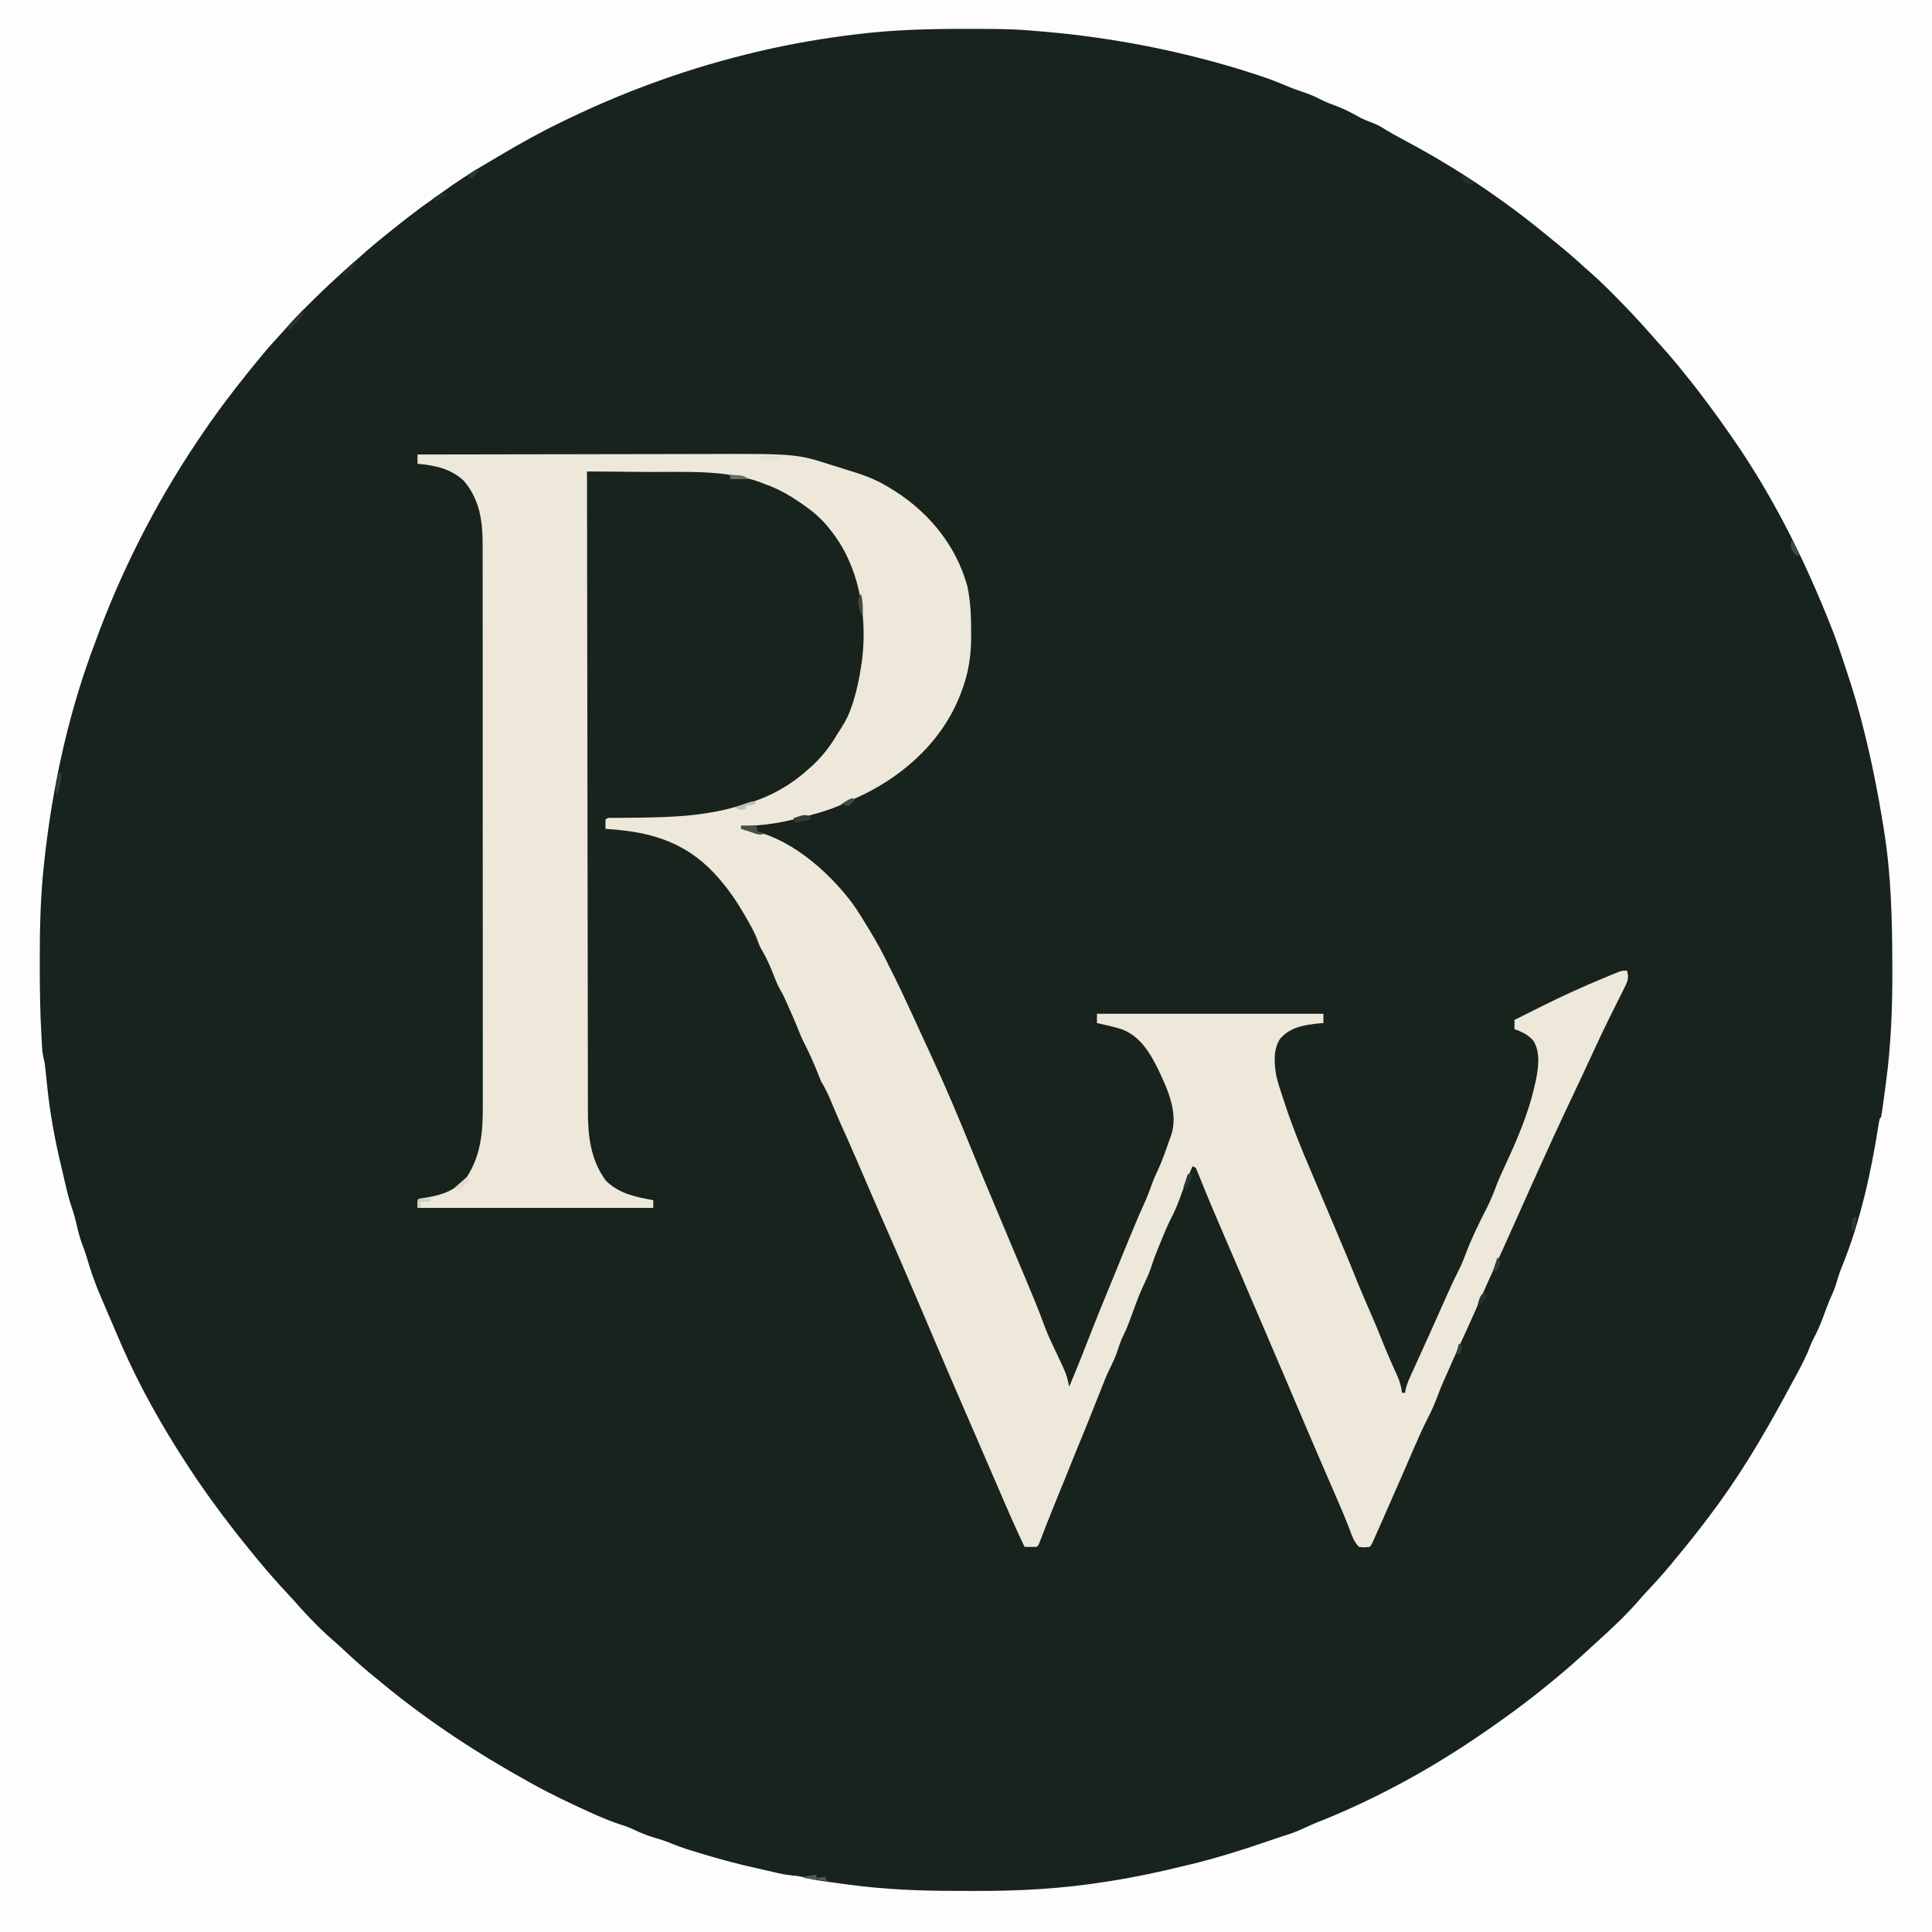
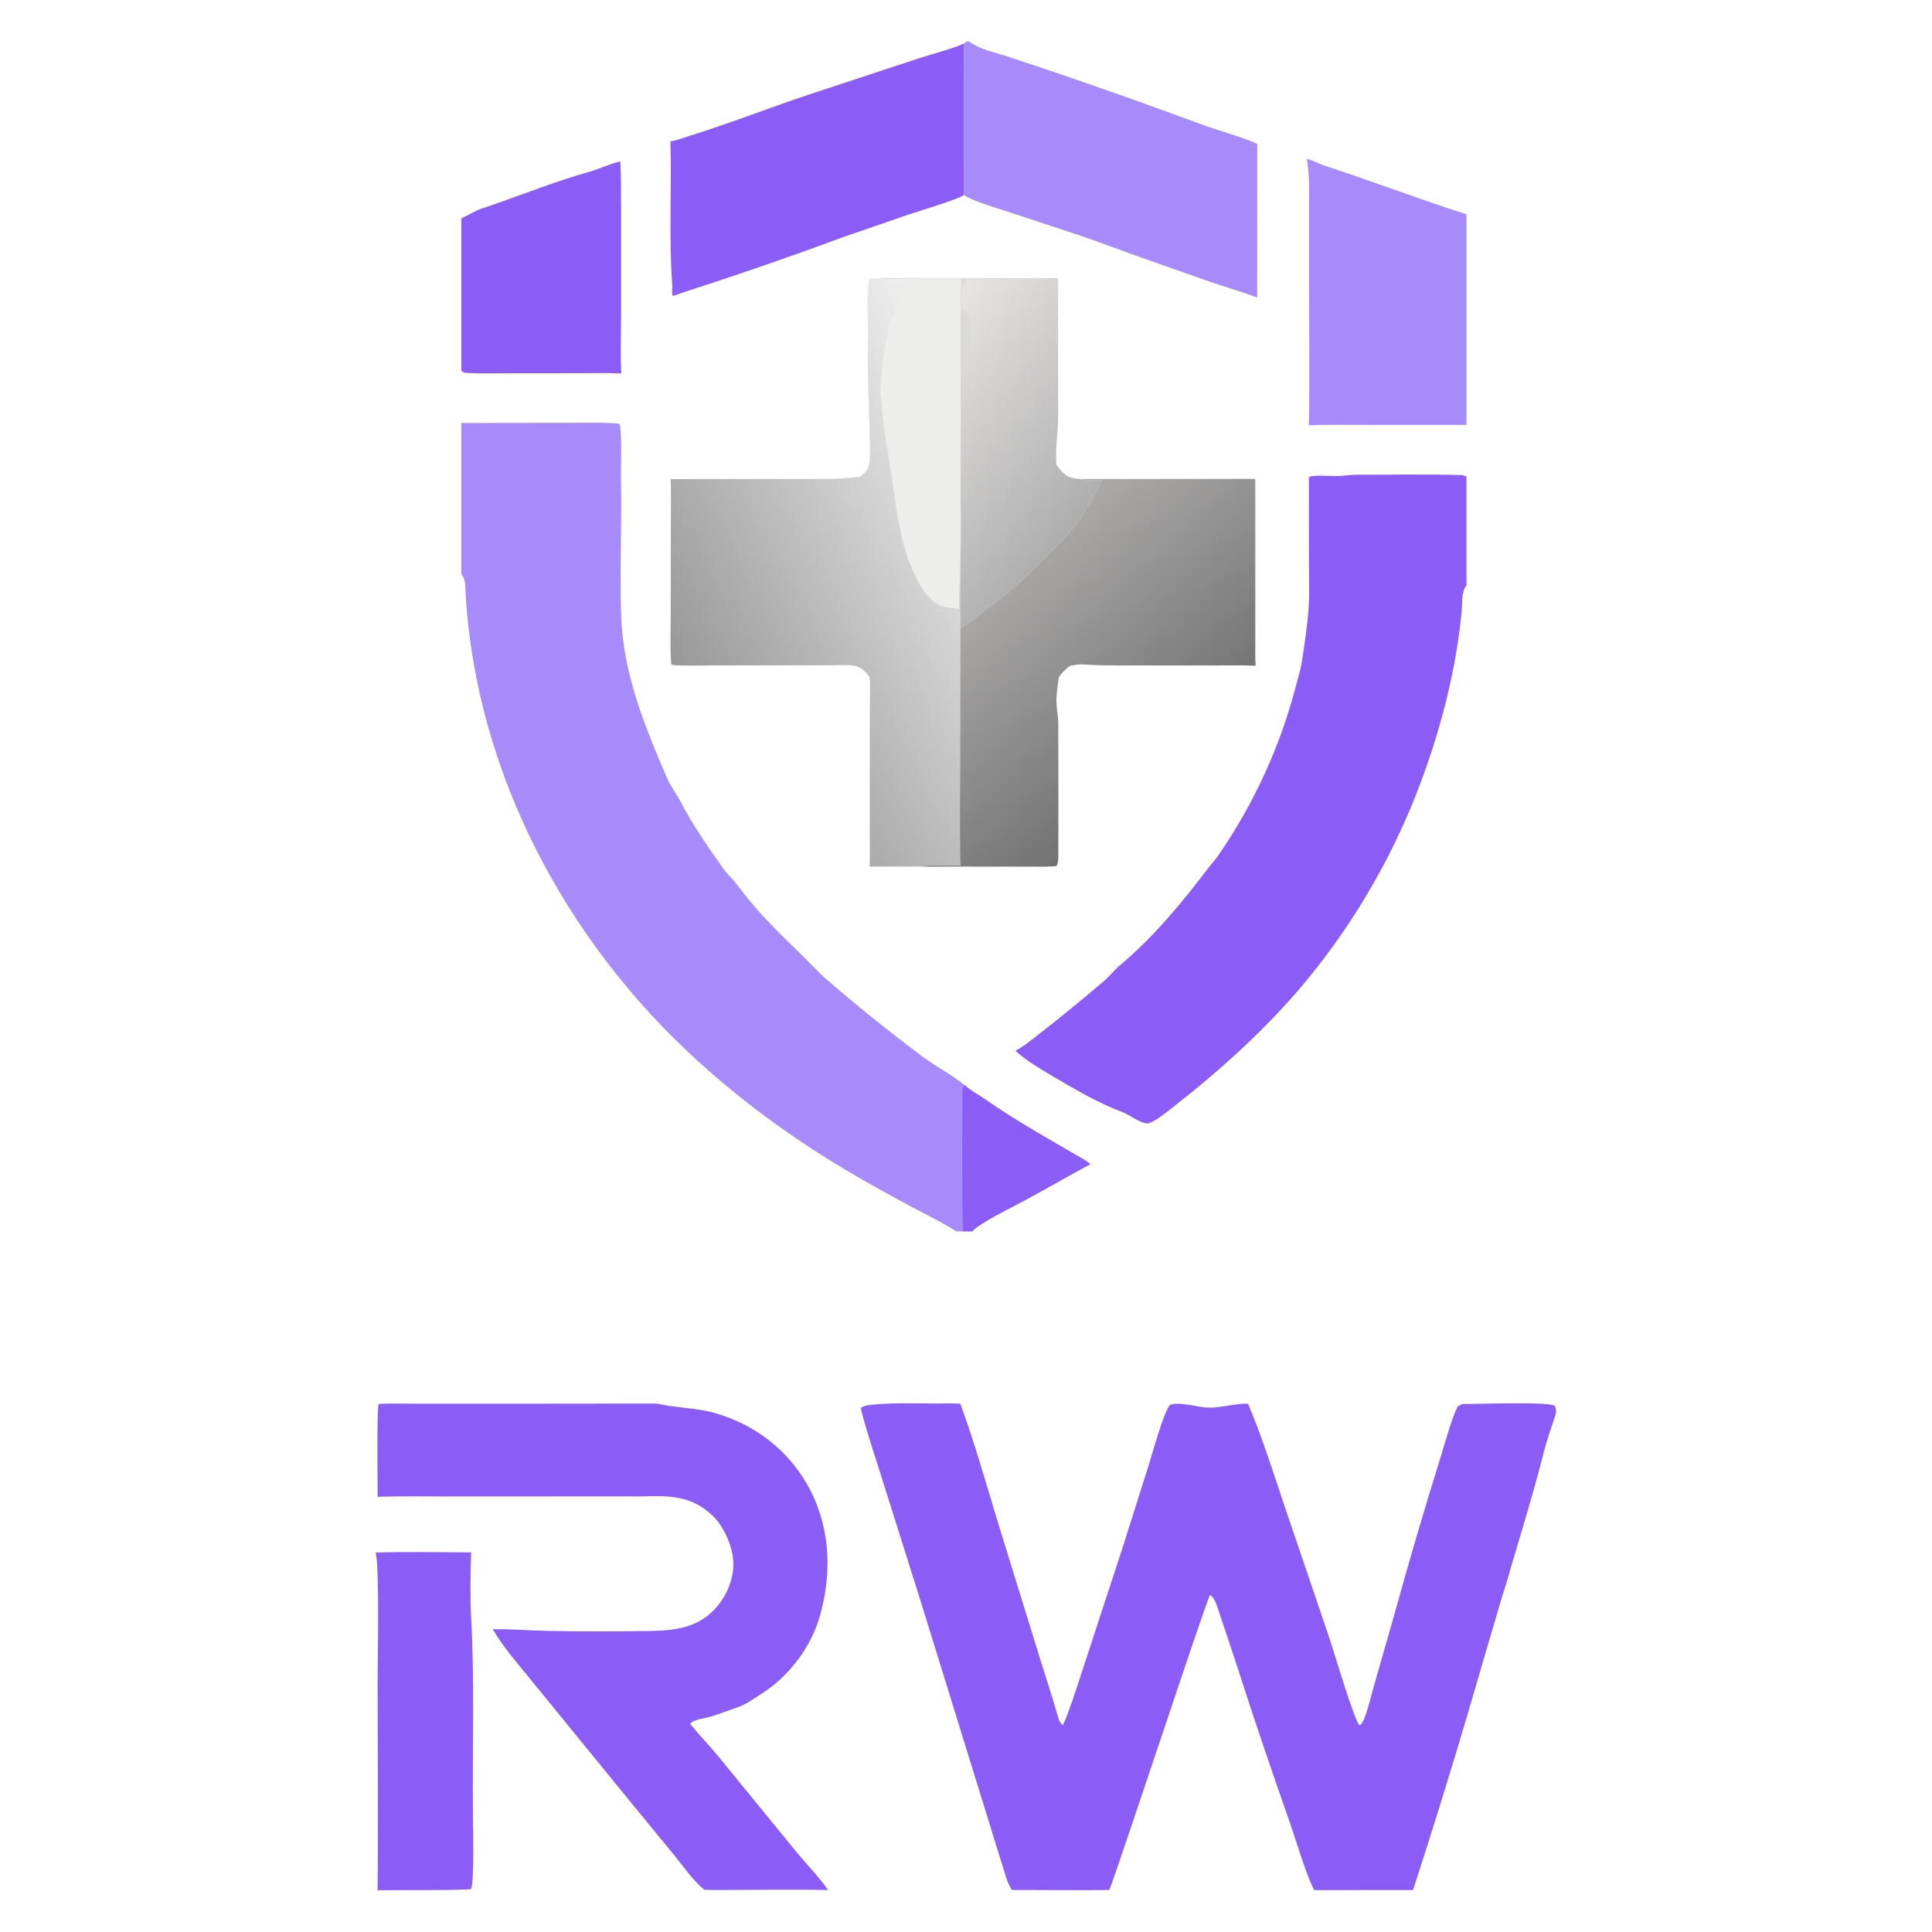
- <svg xmlns="http://www.w3.org/2000/svg" version="1.1" width="1254" height="1254">
-   <path d="M0 0 C413.82 0 827.64 0 1254 0 C1254 413.82 1254 827.64 1254 1254 C840.18 1254 426.36 1254 0 1254 C0 840.18 0 426.36 0 0 Z " fill="#17231C" transform="translate(0,0)" />
-   <path d="M0 0 C413.82 0 827.64 0 1254 0 C1254 413.82 1254 827.64 1254 1254 C840.18 1254 426.36 1254 0 1254 C0 840.18 0 426.36 0 0 Z M558 22 C557.262 22.087 556.525 22.174 555.765 22.264 C534.969 24.756 514.405 28.242 494 33 C493.337 33.154 492.674 33.309 491.991 33.468 C449.405 43.444 408.421 58.027 369 77 C367.985 77.486 366.969 77.972 365.923 78.472 C351.484 85.413 337.583 93.074 323.841 101.304 C321.118 102.929 318.384 104.534 315.645 106.133 C305.383 112.153 295.568 118.593 285.948 125.59 C284.084 126.939 282.208 128.268 280.324 129.59 C271.988 135.448 263.946 141.623 256 148 C255.336 148.531 254.673 149.061 253.989 149.608 C246.633 155.498 239.339 161.415 232.406 167.805 C230.356 169.675 228.281 171.504 226.188 173.324 C216.263 181.988 206.769 191.142 197.438 200.438 C196.796 201.075 196.154 201.712 195.492 202.369 C191.703 206.17 188.109 210.092 184.601 214.154 C182.492 216.586 180.309 218.948 178.125 221.312 C173.204 226.715 168.57 232.3 164 238 C163.064 239.155 162.128 240.31 161.191 241.465 C149.819 255.529 139.054 269.964 129 285 C128.499 285.747 127.998 286.494 127.481 287.264 C99.946 328.472 77.823 372.437 61 419 C60.39 420.662 59.779 422.323 59.168 423.984 C43.343 467.423 33.615 513.719 28.688 559.625 C28.606 560.377 28.525 561.13 28.441 561.905 C26.312 581.915 25.799 601.759 25.812 621.875 C25.812 623.15 25.812 624.426 25.811 625.74 C25.817 641.493 25.983 657.21 26.938 672.938 C26.981 673.661 27.024 674.384 27.069 675.129 C27.388 682.68 27.388 682.68 29 690 C29.249 691.84 29.46 693.684 29.648 695.531 C29.767 696.654 29.886 697.777 30.008 698.934 C30.246 701.249 30.483 703.564 30.719 705.879 C32.493 722.622 35.454 738.933 39.334 755.311 C40.007 758.156 40.668 761.003 41.328 763.852 C41.76 765.695 42.192 767.539 42.625 769.383 C42.916 770.635 42.916 770.635 43.212 771.912 C44.351 776.692 45.704 781.329 47.323 785.969 C48.641 789.923 49.52 793.993 50.461 798.049 C51.443 802.143 52.7 805.998 54.224 809.922 C55.613 813.642 56.716 817.453 57.875 821.25 C60.197 828.704 62.845 835.854 66 843 C67.141 845.655 68.276 848.313 69.411 850.971 C70.937 854.544 72.471 858.113 74.005 861.682 C74.848 863.645 75.686 865.609 76.523 867.574 C77.254 869.27 77.254 869.27 78 871 C78.279 871.649 78.559 872.299 78.846 872.968 C90.567 899.808 105.034 925.482 121 950 C121.695 951.071 122.39 952.142 123.105 953.246 C136.572 973.709 151.392 993.134 167 1012 C167.477 1012.577 167.954 1013.155 168.445 1013.75 C174.47 1021.024 180.723 1028.045 187.168 1034.949 C189.635 1037.595 192.042 1040.289 194.438 1043 C201.736 1051.134 209.45 1058.998 217.789 1066.07 C220.241 1068.211 222.61 1070.428 224.982 1072.656 C231.447 1078.727 238.072 1084.459 245 1090 C246.192 1090.981 247.382 1091.964 248.57 1092.949 C278.186 1117.414 310.413 1138.421 344 1157 C344.813 1157.451 345.626 1157.901 346.464 1158.365 C357.759 1164.573 369.334 1170.107 381.062 1175.438 C381.717 1175.737 382.372 1176.036 383.047 1176.345 C390.367 1179.681 397.669 1182.732 405.369 1185.112 C408.168 1186.057 410.774 1187.225 413.438 1188.5 C418.362 1190.82 423.332 1192.433 428.566 1193.91 C431.304 1194.779 433.861 1195.746 436.508 1196.844 C442.978 1199.471 449.623 1201.449 456.312 1203.438 C457.299 1203.732 457.299 1203.732 458.305 1204.033 C468.99 1207.217 479.72 1210.065 490.609 1212.469 C493.066 1213.015 495.518 1213.581 497.969 1214.152 C499.562 1214.519 501.156 1214.885 502.75 1215.25 C503.453 1215.413 504.156 1215.577 504.88 1215.745 C509.095 1216.69 513.233 1217.301 517.54 1217.647 C520.381 1218.055 523.105 1218.782 525.882 1219.497 C529.22 1220.29 532.599 1220.762 535.996 1221.219 C536.747 1221.322 537.497 1221.426 538.271 1221.532 C539.86 1221.749 541.449 1221.964 543.038 1222.177 C545.374 1222.491 547.707 1222.817 550.041 1223.145 C574.044 1226.444 597.869 1227.353 622.062 1227.316 C625.296 1227.311 628.53 1227.318 631.765 1227.336 C660.973 1227.499 689.814 1225.921 718.688 1221.25 C719.485 1221.124 720.282 1220.999 721.104 1220.869 C737.257 1218.316 753.121 1214.915 769 1211 C770.143 1210.726 771.286 1210.452 772.463 1210.169 C789.447 1206.086 805.908 1200.919 822.407 1195.227 C824.941 1194.362 827.477 1193.509 830.02 1192.673 C830.69 1192.453 831.359 1192.232 832.049 1192.005 C833.916 1191.392 835.784 1190.782 837.652 1190.173 C841.712 1188.751 845.566 1187.029 849.449 1185.188 C852.688 1183.68 855.989 1182.376 859.32 1181.09 C892.642 1167.538 925.128 1149.981 955 1130 C955.701 1129.532 956.403 1129.063 957.125 1128.581 C975.068 1116.548 992.403 1103.833 1009 1090 C1009.58 1089.519 1010.16 1089.039 1010.757 1088.543 C1018.21 1082.356 1025.428 1075.954 1032.525 1069.362 C1033.983 1068.016 1035.454 1066.686 1036.926 1065.355 C1046.763 1056.457 1056.53 1047.315 1065.105 1037.176 C1067.232 1034.734 1069.437 1032.379 1071.654 1030.02 C1077.725 1023.555 1083.461 1016.93 1089 1010 C1090.005 1008.773 1091.012 1007.548 1092.02 1006.324 C1099.62 997.079 1106.944 987.667 1114 978 C1114.483 977.34 1114.966 976.679 1115.463 975.999 C1133.283 951.504 1148.25 925.377 1162.54 898.716 C1163.837 896.303 1165.146 893.896 1166.461 891.492 C1169.702 885.544 1172.702 879.65 1175.082 873.301 C1176.041 870.898 1177.172 868.664 1178.375 866.375 C1180.961 861.338 1182.895 856.136 1184.833 850.827 C1186.163 847.192 1187.553 843.638 1189.188 840.125 C1190.91 836.389 1192.062 832.609 1193.181 828.656 C1193.942 826.187 1194.834 823.862 1195.832 821.48 C1207.54 792.52 1214.552 760.582 1219.344 729.793 C1220 726 1220 726 1221 725 C1221.424 722.524 1221.791 720.063 1222.121 717.574 C1222.278 716.411 1222.278 716.411 1222.439 715.224 C1222.662 713.559 1222.883 711.893 1223.102 710.227 C1223.424 707.79 1223.759 705.355 1224.096 702.92 C1227.363 678.675 1228.355 654.445 1228.25 630 C1228.247 628.723 1228.244 627.446 1228.242 626.13 C1228.169 597.304 1227.52 568.524 1223 540 C1222.89 539.305 1222.781 538.611 1222.668 537.895 C1218.877 513.973 1214.176 490.421 1208 467 C1207.624 465.556 1207.624 465.556 1207.24 464.083 C1204.105 452.174 1200.253 440.496 1196.375 428.812 C1196.021 427.744 1196.021 427.744 1195.66 426.654 C1193.005 418.669 1190.233 410.772 1187 403 C1186.304 401.276 1185.609 399.552 1184.914 397.828 C1168.748 358.238 1149.381 320.214 1125 285 C1124.539 284.333 1124.078 283.667 1123.604 282.98 C1113.88 268.963 1103.786 255.22 1093 242 C1092.283 241.109 1091.567 240.219 1090.828 239.301 C1086.403 233.831 1081.846 228.526 1077.109 223.324 C1075.254 221.28 1073.432 219.212 1071.625 217.125 C1063.643 208.007 1055.368 199.269 1046.812 190.688 C1045.969 189.84 1045.126 188.992 1044.257 188.118 C1039.331 183.205 1034.277 178.532 1029 174 C1027.392 172.546 1025.788 171.088 1024.188 169.625 C1019.923 165.781 1015.551 162.105 1011.086 158.496 C1008.851 156.688 1006.628 154.869 1004.414 153.035 C975.947 129.534 944.953 108.787 912.344 91.488 C906.874 88.586 901.529 85.57 896.272 82.295 C893.156 80.519 889.905 79.316 886.555 78.059 C883.795 76.915 881.283 75.541 878.688 74.062 C873.618 71.212 868.435 69.157 862.984 67.148 C860.563 66.217 858.345 65.219 856.062 64 C851.43 61.572 846.505 59.999 841.574 58.285 C838.347 57.125 835.212 55.856 832.062 54.5 C825.175 51.578 818.12 49.275 811 47 C810.033 46.684 809.066 46.368 808.07 46.043 C804.727 44.979 801.37 43.975 798 43 C796.76 42.641 796.76 42.641 795.495 42.274 C754.73 30.607 713.264 23.206 671 20 C669.912 19.904 668.824 19.809 667.703 19.71 C654.309 18.632 640.866 18.756 627.438 18.75 C626.441 18.749 626.441 18.749 625.424 18.749 C602.836 18.741 580.447 19.336 558 22 Z " fill="#FDFDFD" transform="translate(0,0)" />
-   <path d="M0 0 C28.314 -0.069 56.629 -0.122 84.943 -0.153 C88.302 -0.157 91.661 -0.161 95.02 -0.165 C95.688 -0.166 96.357 -0.166 97.045 -0.167 C107.14 -0.179 117.235 -0.2 127.33 -0.226 C139.075 -0.256 150.819 -0.276 162.564 -0.282 C168.771 -0.286 174.978 -0.295 181.185 -0.317 C245.876 -0.538 245.876 -0.538 269 6.938 C270.109 7.272 271.217 7.607 272.359 7.951 C275.585 8.934 278.793 9.961 282 11 C283.566 11.487 283.566 11.487 285.165 11.985 C291.432 13.979 297.162 16.305 302.875 19.562 C303.638 19.994 304.401 20.425 305.188 20.869 C330.119 35.332 349.452 57.845 357 86 C358.938 95.451 359.336 104.751 359.312 114.375 C359.329 115.669 359.345 116.963 359.361 118.297 C359.367 130.585 357.524 142.519 353 154 C352.59 155.067 352.18 156.135 351.758 157.234 C339.253 188.193 312.609 211.003 282.361 223.972 C280.701 224.695 279.054 225.451 277.42 226.231 C270.681 229.436 263.949 231.689 256.75 233.625 C255.658 233.924 254.565 234.223 253.439 234.532 C239.017 238.423 224.978 241.281 210 241 C210 241.66 210 242.32 210 243 C210.999 243.112 211.998 243.224 213.027 243.34 C240.352 247.285 266.195 270.005 282.206 291.236 C284.244 294.093 286.145 297.021 288 300 C288.492 300.787 288.985 301.575 289.492 302.386 C294.511 310.473 299.397 318.574 303.589 327.126 C304.959 329.917 306.361 332.692 307.765 335.467 C312.587 345.023 317.101 354.709 321.562 364.438 C322.353 366.158 323.143 367.878 323.933 369.598 C325.531 373.077 327.127 376.558 328.722 380.039 C330.471 383.853 332.231 387.662 333.997 391.468 C342.899 410.664 351.085 430.099 359.034 449.708 C362.472 458.181 365.978 466.624 369.5 475.062 C369.804 475.792 370.109 476.522 370.422 477.274 C375.36 489.11 380.333 500.931 385.312 512.75 C385.991 514.362 386.67 515.973 387.349 517.585 C387.678 518.365 388.007 519.145 388.345 519.949 C389.608 522.946 390.87 525.943 392.132 528.94 C392.947 530.873 393.762 532.806 394.577 534.739 C398.867 544.924 403.105 555.094 406.885 565.48 C408.778 570.6 411.027 575.487 413.382 580.404 C421.297 597.019 421.297 597.019 423 605 C423.751 603.209 424.501 601.417 425.25 599.625 C425.668 598.627 426.085 597.63 426.516 596.602 C429.208 590.069 431.809 583.502 434.375 576.918 C440.197 561.98 446.202 547.134 452.371 532.336 C454.338 527.613 456.263 522.876 458.153 518.123 C459.221 515.445 460.324 512.784 461.438 510.125 C462.716 507.072 463.993 504.018 465.254 500.957 C467.27 496.072 469.336 491.231 471.562 486.438 C473.631 481.947 475.331 477.399 476.973 472.738 C478.006 469.983 479.186 467.351 480.438 464.688 C483.413 458.279 485.725 451.684 488 445 C488.503 443.65 488.503 443.65 489.016 442.273 C494.088 427.749 487.058 412.452 480.816 399.246 C475.318 388.169 469.082 377.609 457 373 C451.728 371.415 446.375 370.18 441 369 C441 367.02 441 365.04 441 363 C489.51 363 538.02 363 588 363 C588 364.98 588 366.96 588 369 C587.033 369.086 586.066 369.173 585.07 369.262 C575.582 370.286 566.535 371.544 559.938 379.188 C555.318 385.894 556.004 395.291 557.377 403.161 C558.534 408.166 560.159 413.015 561.812 417.875 C562.315 419.407 562.816 420.938 563.316 422.47 C567.876 436.259 573.27 449.658 579 463 C579.86 465.036 580.718 467.072 581.574 469.109 C583.338 473.302 585.111 477.49 586.891 481.676 C590.397 489.927 593.882 498.187 597.362 506.449 C598.414 508.943 599.466 511.437 600.518 513.931 C603.749 521.594 606.943 529.266 610 537 C612.752 543.754 615.625 550.45 618.562 557.125 C620.818 562.25 622.999 567.39 625.051 572.602 C627.514 578.826 630.094 585.004 632.84 591.109 C633.156 591.816 633.472 592.523 633.798 593.251 C634.418 594.635 635.044 596.015 635.677 597.393 C637.407 601.258 638.505 604.793 639 609 C639.66 609 640.32 609 641 609 C641.088 608.352 641.175 607.705 641.265 607.038 C642.264 602.909 643.987 599.247 645.754 595.395 C646.323 594.137 646.323 594.137 646.903 592.855 C648.118 590.172 649.34 587.492 650.562 584.812 C651.754 582.189 652.943 579.565 654.133 576.941 C654.922 575.202 655.711 573.464 656.501 571.726 C660.108 563.783 663.653 555.813 667.185 547.837 C669.835 541.865 672.504 535.932 675.5 530.125 C677.356 526.465 678.884 522.784 680.312 518.938 C684.207 508.553 689.133 498.612 694.188 488.75 C696.709 483.767 698.712 478.686 700.653 473.453 C701.913 470.223 703.298 467.111 704.777 463.977 C712.884 446.553 720.778 428.808 725 410 C725.241 408.974 725.482 407.948 725.73 406.891 C727.533 398.326 728.993 388.573 724.41 380.688 C721.142 376.776 716.763 374.588 712 373 C712 371.02 712 369.04 712 367 C717.319 364.305 722.656 361.646 728 359 C728.906 358.55 729.811 358.1 730.744 357.637 C743.288 351.429 755.951 345.616 768.875 340.25 C769.513 339.984 770.151 339.717 770.808 339.443 C772.617 338.689 774.429 337.946 776.242 337.203 C777.282 336.777 778.322 336.35 779.394 335.911 C782 335 782 335 785 335 C786.578 339.798 785.272 342.316 783.055 346.723 C782.734 347.371 782.413 348.02 782.082 348.688 C781.388 350.087 780.688 351.483 779.982 352.876 C778.476 355.849 777.001 358.838 775.524 361.826 C774.768 363.353 774.012 364.88 773.253 366.406 C769.903 373.155 766.708 379.966 763.562 386.812 C759.006 396.7 754.381 406.551 749.716 416.387 C741.283 434.172 733.074 452.05 725 470 C724.696 470.676 724.392 471.351 724.079 472.047 C717.061 487.646 717.061 487.646 710.109 503.273 C706.606 511.165 702.997 519.011 699.415 526.867 C698.421 529.049 697.427 531.232 696.434 533.414 C696.134 534.072 695.833 534.729 695.524 535.406 C693.625 539.581 691.796 543.78 690 548 C689.358 549.46 688.713 550.919 688.062 552.375 C687.765 553.043 687.467 553.71 687.16 554.398 C686.777 555.257 686.394 556.115 686 557 C685.728 557.616 685.456 558.233 685.176 558.868 C681.854 566.378 678.414 573.834 674.979 581.293 C672.584 586.503 670.236 591.721 668 597 C667.378 598.376 666.753 599.752 666.125 601.125 C664.493 604.764 663.073 608.448 661.688 612.188 C659.97 616.711 658.051 620.997 655.828 625.293 C651.934 632.948 648.513 640.786 645.118 648.673 C643.287 652.926 641.442 657.174 639.598 661.422 C639.221 662.291 638.844 663.159 638.456 664.054 C634.699 672.712 630.893 681.349 627.064 689.976 C626.356 691.572 625.649 693.169 624.943 694.766 C623.964 696.978 622.983 699.188 622 701.398 C621.709 702.057 621.418 702.715 621.119 703.394 C619.115 707.885 619.115 707.885 618 709 C614.688 709.438 614.688 709.438 611 709 C607.735 705.639 606.524 701.829 604.906 697.477 C601.789 689.311 598.307 681.315 594.818 673.303 C592.713 668.468 590.618 663.629 588.523 658.789 C588.079 657.763 587.635 656.738 587.178 655.681 C581.818 643.288 576.534 630.863 571.25 618.438 C569.293 613.837 567.336 609.237 565.379 604.637 C564.911 603.537 564.443 602.436 563.961 601.303 C560.05 592.113 556.125 582.929 552.188 573.75 C551.898 573.075 551.608 572.399 551.31 571.703 C550.14 568.977 548.97 566.25 547.8 563.524 C545.367 557.857 542.937 552.188 540.508 546.52 C540.122 545.62 539.737 544.72 539.339 543.793 C537.392 539.248 535.444 534.703 533.497 530.158 C530.183 522.423 526.867 514.688 523.543 506.957 C522.529 504.596 521.514 502.236 520.5 499.875 C520.03 498.783 519.56 497.691 519.076 496.565 C516.713 491.059 514.39 485.54 512.117 479.996 C511.655 478.872 511.193 477.747 510.717 476.588 C509.845 474.459 508.978 472.327 508.119 470.193 C507.737 469.259 507.355 468.325 506.961 467.363 C506.629 466.541 506.297 465.719 505.955 464.872 C505.144 462.825 505.144 462.825 503 462 C499.888 469.272 496.968 476.587 494.32 484.039 C492.964 487.759 491.401 491.272 489.602 494.801 C486.896 500.109 484.607 505.541 482.375 511.062 C481.993 511.991 481.612 512.92 481.219 513.877 C479.484 518.14 477.833 522.394 476.414 526.773 C475.201 530.513 473.705 534.015 472 537.562 C469.728 542.303 467.793 547.066 466 552 C465.003 554.709 464.002 557.417 463 560.125 C462.629 561.14 462.629 561.14 462.25 562.176 C461.114 565.236 459.93 568.139 458.465 571.062 C456.328 575.348 454.914 579.838 453.379 584.367 C452.397 586.955 451.412 589.237 450.152 591.672 C447.378 597.077 445.224 602.726 443 608.375 C442.575 609.447 442.149 610.52 441.711 611.625 C440.869 613.747 440.029 615.87 439.189 617.993 C436.071 625.877 432.888 633.733 429.645 641.566 C428.134 645.224 426.641 648.887 425.176 652.562 C423.473 656.831 421.747 661.089 420.012 665.344 C419.468 666.678 418.924 668.013 418.38 669.347 C417.964 670.367 417.964 670.367 417.541 671.406 C413.244 681.949 408.951 692.49 404.917 703.137 C403.1 707.9 403.1 707.9 402 709 C399.329 709.141 396.676 709.042 394 709 C387.537 695.603 381.722 681.919 375.837 668.262 C373.985 663.964 372.128 659.669 370.27 655.375 C367.252 648.403 364.238 641.43 361.224 634.457 C359.049 629.424 356.871 624.392 354.692 619.36 C352.772 614.928 350.855 610.496 348.938 606.062 C348.548 605.161 348.158 604.259 347.756 603.331 C340.426 586.371 333.197 569.37 325.973 552.365 C317.708 532.917 309.275 513.548 300.735 494.219 C298.274 488.64 295.861 483.043 293.468 477.435 C291.085 471.859 288.677 466.295 286.268 460.731 C285.712 459.447 285.157 458.163 284.602 456.878 C281.526 449.758 278.405 442.664 275.177 435.611 C272.756 430.241 270.496 424.8 268.219 419.367 C266.384 415.039 264.492 410.998 262 407 C261.338 405.474 260.713 403.931 260.125 402.375 C257.407 395.404 254.353 388.595 250.938 381.938 C249.047 378.217 247.52 374.392 246 370.508 C244.751 367.376 243.391 364.303 242.004 361.23 C241.313 359.696 240.634 358.157 239.965 356.613 C238.604 353.483 237.291 350.473 235.5 347.562 C233.633 344.373 232.379 341.059 231.035 337.621 C228.972 332.398 226.813 327.27 223.938 322.438 C222 319 222 319 220.73 315.426 C218.82 310.23 216.137 305.535 213.375 300.75 C212.575 299.36 212.575 299.36 211.759 297.942 C207.629 290.873 203.251 284.299 198 278 C197.296 277.145 196.592 276.291 195.867 275.41 C176.803 253.237 154.7 245.454 126.25 243.297 C124.833 243.196 123.417 243.096 122 243 C121.957 241 121.959 239 122 237 C123.554 235.446 125.037 235.868 127.199 235.858 C128.546 235.847 128.546 235.847 129.92 235.836 C130.904 235.832 131.888 235.828 132.902 235.824 C135 235.804 137.097 235.783 139.194 235.76 C140.297 235.749 141.399 235.738 142.535 235.727 C166.298 235.453 189.26 234.571 212 227 C213.767 226.499 213.767 226.499 215.57 225.988 C229.877 221.732 242.937 214.022 254 204 C254.901 203.192 255.802 202.384 256.73 201.551 C263.42 195.23 268.258 188.659 272.933 180.762 C273.683 179.524 274.461 178.302 275.258 177.093 C278.337 172.402 280.423 167.84 282.125 162.5 C282.377 161.726 282.63 160.952 282.889 160.155 C285.287 152.545 286.826 144.888 288 137 C288.186 135.768 288.371 134.535 288.562 133.266 C290.221 119.503 289.878 104.562 287 91 C286.633 89.229 286.633 89.229 286.258 87.422 C282.975 73.535 276.998 60.141 268 49 C267.037 47.776 267.037 47.776 266.055 46.527 C260.012 39.315 252.86 34.055 245 29 C243.863 28.266 243.863 28.266 242.703 27.516 C236.828 23.847 230.962 21.115 224.438 18.812 C223.174 18.318 223.174 18.318 221.885 17.814 C199.274 9.777 173.24 11.474 149.589 11.33 C145.109 11.3 140.63 11.254 136.15 11.209 C127.434 11.124 118.717 11.056 110 11 C110.059 65.524 110.133 120.048 110.229 174.572 C110.24 181.012 110.251 187.452 110.262 193.892 C110.265 195.174 110.267 196.456 110.269 197.777 C110.304 218.524 110.329 239.272 110.35 260.019 C110.372 281.314 110.405 302.609 110.449 323.905 C110.475 337.04 110.493 350.176 110.499 363.312 C110.505 372.325 110.521 381.338 110.546 390.35 C110.56 395.547 110.569 400.744 110.565 405.94 C110.562 410.706 110.572 415.472 110.593 420.237 C110.598 421.954 110.599 423.67 110.593 425.386 C110.547 441.953 112.145 457.507 122.25 471.375 C131.168 479.888 141.254 481.825 153 484 C153 485.65 153 487.3 153 489 C102.51 489 52.02 489 0 489 C0 484 0 484 1 483 C2.808 482.699 4.622 482.435 6.438 482.188 C16.82 480.478 25.095 477.237 32 469 C41.146 454.881 42.458 439.661 42.374 423.268 C42.377 421.633 42.381 419.998 42.386 418.362 C42.397 413.912 42.389 409.462 42.378 405.011 C42.369 400.195 42.377 395.379 42.383 390.563 C42.393 381.147 42.386 371.731 42.374 362.315 C42.36 351.342 42.362 340.368 42.364 329.395 C42.367 309.815 42.356 290.235 42.336 270.656 C42.317 251.668 42.31 232.68 42.316 213.693 C42.322 192.995 42.322 172.297 42.31 151.599 C42.309 149.391 42.308 147.184 42.307 144.977 C42.306 143.891 42.305 142.805 42.305 141.686 C42.301 134.041 42.301 126.396 42.303 118.751 C42.305 109.436 42.3 100.121 42.286 90.805 C42.278 86.055 42.274 81.304 42.279 76.553 C42.283 72.202 42.278 67.85 42.265 63.499 C42.262 61.928 42.263 60.357 42.267 58.786 C42.304 43.22 40.399 29.281 30 17 C21.406 9.081 11.313 7.088 0 6 C0 4.02 0 2.04 0 0 Z " fill="#EEE8DA" transform="translate(271,295)" />
-   <path d="M0 0 C3.3 0 6.6 0 10 0 C10.33 1.32 10.66 2.64 11 4 C12.32 4.33 13.64 4.66 15 5 C11.857 6.572 9.635 5.117 6.375 4.062 C4.592 3.492 4.592 3.492 2.773 2.91 C1.858 2.61 0.943 2.309 0 2 C0 1.34 0 0.68 0 0 Z " fill="#474E46" transform="translate(481,536)" />
-   <path d="M0 0 C4.95 0 9.9 0 15 0 C15 0.33 15 0.66 15 1 C13.35 1.33 11.7 1.66 10 2 C10 2.33 10 2.66 10 3 C8.52 2.886 7.041 2.759 5.562 2.625 C4.739 2.555 3.915 2.486 3.066 2.414 C2.384 2.277 1.703 2.141 1 2 C0.67 1.34 0.34 0.68 0 0 Z " fill="#E5E0D1" transform="translate(493,296)" />
-   <path d="M0 0 C0 0.66 0 1.32 0 2 C-3.3 2.66 -6.6 3.32 -10 4 C-10.33 3.01 -10.66 2.02 -11 1 C-3.571 -1.429 -3.571 -1.429 0 0 Z " fill="#303C33" transform="translate(526,530)" />
-   <path d="M0 0 C0 4.138 -1.715 5.209 -4.5 8.188 C-5.335 9.089 -6.171 9.99 -7.031 10.918 C-7.681 11.605 -8.331 12.292 -9 13 C-9.66 12.67 -10.32 12.34 -11 12 C-7.37 8.04 -3.74 4.08 0 0 Z " fill="#2A3430" transform="translate(197,201)" />
-   <path d="M0 0 C0.66 0.66 1.32 1.32 2 2 C-0.31 4.31 -2.62 6.62 -5 9 C-5.99 8.34 -6.98 7.68 -8 7 C-5.36 4.69 -2.72 2.38 0 0 Z " fill="#E1DCCC" transform="translate(303,764)" />
-   <path d="M0 0 C0.66 0 1.32 0 2 0 C1.588 4.971 1.204 9.445 -1 14 C-2.137 10.596 -1.84 8.225 -1.062 4.75 C-0.868 3.858 -0.673 2.966 -0.473 2.047 C-0.317 1.371 -0.161 0.696 0 0 Z " fill="#323C37" transform="translate(38,502)" />
-   <path d="M0 0 C0 3 0 3 -1.531 4.824 C-2.181 5.439 -2.831 6.054 -3.5 6.688 C-4.15 7.31 -4.799 7.933 -5.469 8.574 C-5.974 9.045 -6.479 9.515 -7 10 C-7.66 9.34 -8.32 8.68 -9 8 C-6.03 5.36 -3.06 2.72 0 0 Z " fill="#232E29" transform="translate(231,169)" />
-   <path d="M0 0 C0 0.66 0 1.32 0 2 C1.98 1.67 3.96 1.34 6 1 C6 1.66 6 2.32 6 3 C6.66 3.33 7.32 3.66 8 4 C2.72 3.34 -2.56 2.68 -8 2 C-8 1.67 -8 1.34 -8 1 C-2.25 0 -2.25 0 0 0 Z " fill="#505855" transform="translate(530,1217)" />
-   <path d="M0 0 C2.051 0.033 4.102 0.065 6.152 0.098 C5.822 0.758 5.492 1.418 5.152 2.098 C3.172 2.098 1.192 2.098 -0.848 2.098 C-0.848 3.418 -0.848 4.738 -0.848 6.098 C-1.508 6.098 -2.168 6.098 -2.848 6.098 C-2.89 4.432 -2.888 2.764 -2.848 1.098 C-1.848 0.098 -1.848 0.098 0 0 Z " fill="#D2D1C4" transform="translate(273.8477,777.9023)" />
-   <path d="M0 0 C0.99 0 1.98 0 3 0 C2.01 2.97 1.02 5.94 0 9 C-0.99 9 -1.98 9 -3 9 C-2.01 6.03 -1.02 3.06 0 0 Z " fill="#27332E" transform="translate(771,762)" />
-   <path d="M0 0 C-2.647 1.461 -3.894 2 -7 2 C-7 2.66 -7 3.32 -7 4 C-10 5 -10 5 -12.188 4.062 C-12.786 3.712 -13.384 3.361 -14 3 C-12.045 2.303 -10.086 1.618 -8.125 0.938 C-7.034 0.555 -5.944 0.172 -4.82 -0.223 C-2 -1 -2 -1 0 0 Z " fill="#C1C0B3" transform="translate(491,521)" />
-   <path d="M0 0 C2.645 3.125 3.844 6.088 5 10 C2 9 2 9 0.25 6.125 C-1 3 -1 3 0 0 Z " fill="#414B47" transform="translate(1163,351)" />
-   <path d="M0 0 C0.66 0.66 1.32 1.32 2 2 C0.726 4.038 -0.611 6.039 -2 8 C-2.66 8 -3.32 8 -4 8 C-2.25 2.25 -2.25 2.25 0 0 Z " fill="#27312C" transform="translate(963,839)" />
-   <path d="M0 0 C3.375 1.186 5.647 2.276 8 5 C5 6 5 6 2.312 4.75 C1.549 4.173 0.786 3.595 0 3 C0 2.01 0 1.02 0 0 Z " fill="#242F29" transform="translate(949,114)" />
-   <path d="M0 0 C1.772 0.114 3.542 0.242 5.312 0.375 C6.792 0.479 6.792 0.479 8.301 0.586 C11 1 11 1 14 3 C10.04 3 6.08 3 2 3 C2 2.34 2 1.68 2 1 C1.34 0.67 0.68 0.34 0 0 Z " fill="#686D64" transform="translate(472,308)" />
-   <path d="M0 0 C0.66 0.66 1.32 1.32 2 2 C0.02 3.32 -1.96 4.64 -4 6 C-4.66 5.34 -5.32 4.68 -6 4 C-4.02 2.68 -2.04 1.36 0 0 Z " fill="#222F29" transform="translate(287,125)" />
-   <path d="M0 0 C0.66 0 1.32 0 2 0 C1.25 6.625 1.25 6.625 -1 10 C-1.125 3.375 -1.125 3.375 0 0 Z " fill="#303A34" transform="translate(1203,790)" />
-   <path d="M0 0 C0.66 0.33 1.32 0.66 2 1 C0.312 3.062 0.312 3.062 -2 5 C-4.75 4.75 -4.75 4.75 -7 4 C-4.666 2.444 -2.573 1.079 0 0 Z " fill="#3E4940" transform="translate(553,518)" />
-   <path d="M0 0 C0.33 0 0.66 0 1 0 C2.102 4.409 2.077 8.484 2 13 C1.67 13 1.34 13 1 13 C-1.429 4.571 -1.429 4.571 0 0 Z " fill="#464C43" transform="translate(558,386)" />
-   <path d="M0 0 C0.66 0.33 1.32 0.66 2 1 C0.35 2.65 -1.3 4.3 -3 6 C-3.99 5.34 -4.98 4.68 -6 4 C-4.02 2.68 -2.04 1.36 0 0 Z " fill="#2C3832" transform="translate(309,110)" />
-   <path d="M0 0 C0.66 0.66 1.32 1.32 2 2 C1.625 4.625 1.625 4.625 1 7 C0.01 7 -0.98 7 -2 7 C-1.34 4.69 -0.68 2.38 0 0 Z " fill="#313B36" transform="translate(947,872)" />
-   <path d="M0 0 C0.66 1.32 1.32 2.64 2 4 C0.75 6.75 0.75 6.75 -1 9 C-1.66 9 -2.32 9 -3 9 C-2.01 6.03 -1.02 3.06 0 0 Z " fill="#323C36" transform="translate(972,816)" />
+ <svg xmlns="http://www.w3.org/2000/svg" width="1024" height="1024" viewBox="360 279 306 466" preserveAspectRatio="xMidYMid meet">
+   <svg x="370" y="617" width="286" height="118" preserveAspectRatio="none">
+     <svg version="1.1" style="display: block;" width="286" height="118" viewBox="218.89 87.57 1610.06 664.29" preserveAspectRatio="none">
+       <g id="svg-group-05ffe5ba-db85-45ce-98d2-dbd38cc2c9aa">
+         <path transform="translate(0,0)" fill="rgba(139, 92, 246, 1)" d="M 982.581 90.507 C 993.747 90.34 1004.91 90.374 1016.08 90.608 C 1033.51 136.907 1051.36 199.338 1065.79 247.139 L 1115.84 409.053 C 1126.49 444.292 1138.23 479.142 1148.49 514.512 C 1150.32 520.809 1150.61 522.392 1155.19 527.48 C 1161.4 517.449 1177.82 465.365 1182.23 452.158 L 1238.25 281.076 L 1272.2 173.552 C 1277.06 158.264 1292.26 102.58 1300.75 92.59 C 1307.8 88.353 1333.03 93.379 1341.46 94.912 C 1365.58 99.299 1383.68 90.219 1406.96 90.825 C 1424.36 131.664 1441.86 185.947 1456.02 228.404 L 1517.9 410.598 C 1522.89 425.581 1551.94 523.578 1558.45 527.514 C 1565.86 524.308 1574 487.154 1576.49 478.735 L 1604.49 380.802 C 1624.81 307.075 1646.38 233.7 1669.2 160.708 C 1674.3 144.074 1683.17 111.614 1691.35 94.944 C 1692.1 93.406 1698.11 91.01 1700.03 91.07 C 1716.37 91.576 1815.93 87.57 1823.43 93.745 C 1825.28 97.187 1825.68 102.077 1824.47 105.703 C 1819.13 122.128 1813.06 138.541 1808.83 155.329 C 1795.28 209.136 1779.01 261.892 1763.24 315.062 C 1760.27 327.494 1754.52 343.851 1750.74 356.627 L 1724.51 445.765 C 1695.07 548.099 1663.87 649.919 1630.93 751.18 L 1496.81 751.282 C 1486.1 732.051 1472 683.201 1463.87 660.175 C 1439.17 590.134 1415.4 519.768 1392.57 449.093 C 1383.52 421.931 1374.64 394.66 1365.45 367.552 C 1363.7 362.413 1360.36 352.853 1355.35 350.474 C 1350.98 355.562 1233.5 712.55 1218.58 751.044 C 1175.46 751.861 1129.68 751.038 1086.27 751.102 C 1083.2 746.411 1080.3 740.166 1078.64 734.841 C 1067.32 698.678 1056.25 662.34 1045 626.16 L 963.443 362.434 L 907.413 184.674 C 898.406 156.227 888.59 127.251 881.353 98.315 C 880.478 94.819 888.738 93.157 891.271 92.834 C 921.009 89.044 952.469 90.501 982.581 90.507 z" />
+         <path transform="translate(0,0)" fill="rgba(139, 92, 246, 1)" d="M 226.489 91.229 C 241.818 90.141 266.175 90.849 282.078 90.847 L 384.808 90.84 L 512.34 90.738 C 541.91 90.691 571.937 90.492 601.533 90.612 C 606.547 90.632 618.386 93.547 624.387 94.316 C 643.954 96.821 665.25 98.197 684.264 103.817 C 736.991 119.4 780.846 152.578 808.136 200.24 C 839.302 254.672 842.288 316.35 826.542 375.589 C 814.498 420.898 783.465 461.7 744.045 486.129 C 731.652 493.809 726.258 498.823 711.585 503.849 C 700.291 507.718 689.225 512.012 677.69 515.588 C 669.278 518.196 660.138 518.572 652.7 522.6 C 650.185 523.961 650.26 523.922 649.731 525.984 C 662.465 541.798 673.99 553.213 686.105 567.786 L 792.593 698.117 C 807.873 716.918 822.646 731.079 836.706 751.229 C 789.857 750.009 738.45 751.088 691.25 751.122 C 683.827 751.234 676.192 751.017 668.753 750.895 C 652.093 737.079 641.915 721.126 628.353 704.651 C 561.053 622.89 494.248 540.608 427.236 458.589 C 411.482 439.306 393.616 418.553 381.439 397.028 C 406.373 396.663 431.148 398.83 456.016 399.315 C 501.752 400.207 547.87 400.053 593.613 399.428 C 626.603 398.977 657.645 395.798 681.706 370.922 C 697.543 354.548 708.613 330.279 708.072 307.227 C 707.559 285.368 695.435 257.484 679.476 242.444 C 664.535 228.363 649.407 221.322 629.214 218.024 C 613.037 215.382 595.227 216.655 578.82 216.655 L 493.625 216.693 L 324.234 216.752 C 291.769 216.769 257.303 216.244 224.975 217.185 C 225.141 202.94 223.622 95.247 226.489 91.229 z" />
+         <path transform="translate(0,0)" fill="rgba(139, 92, 246, 1)" d="M 222.168 292.92 C 263.771 291.621 310.036 292.546 351.942 292.66 C 351.037 319.841 350.474 353.353 351.951 380.417 C 356.852 470.218 353.525 560.485 354.418 650.465 C 354.588 667.547 356.331 737.692 351.979 749.756 C 349.043 751.751 237.006 751.131 224.93 751.467 C 225.955 656.063 224.991 560.537 225 465.123 C 225.002 440.643 227.742 308.393 222.168 292.92 z" />
+       </g>
+     </svg>
+   </svg>
+   <svg x="391" y="289" width="243" height="287" preserveAspectRatio="none">
+     <svg version="1.1" style="display: block;" width="243" height="287" viewBox="-2.01 0.00 1734.02 2048.00" preserveAspectRatio="none">
+       <g id="svg-group-d680eaf4-59af-4632-85da-d871f38041c3">
+         <defs>
+           <linearGradient id="Gradient1" gradientUnits="userSpaceOnUse" x1="1071.64" y1="811.31" x2="747.653" y2="555.627">
+             <stop class="stop0" offset="0" stop-opacity="1" stop-color="rgba(175, 174, 174, 1)" />
+             <stop class="stop1" offset="1" stop-opacity="1" stop-color="rgba(231, 230, 229, 1)" />
+           </linearGradient>
+           <linearGradient id="Gradient2" gradientUnits="userSpaceOnUse" x1="1235.93" y1="1222.52" x2="943.626" y2="899.33">
+             <stop class="stop0" offset="0" stop-opacity="1" stop-color="rgba(115, 114, 115, 1)" />
+             <stop class="stop1" offset="1" stop-opacity="1" stop-color="rgba(171, 170, 169, 1)" />
+           </linearGradient>
+           <linearGradient id="Gradient3" gradientUnits="userSpaceOnUse" x1="388.729" y1="1117.49" x2="974.556" y2="812.456">
+             <stop class="stop0" offset="0" stop-opacity="1" stop-color="rgba(153, 152, 152, 1)" />
+             <stop class="stop1" offset="1" stop-opacity="1" stop-color="rgba(240, 239, 239, 1)" />
+           </linearGradient>
+         </defs>
+         <path transform="translate(0,0)" fill="url(#Gradient3)" d="M 975.454 407.459 L 1027.08 407.217 L 1027.1 646.654 C 1027 675.223 1021.79 699.359 1024.23 729.144 C 1036.99 745.354 1043.19 751.987 1064.34 753.086 L 1366.42 752.981 L 1366.48 964.038 L 1366.49 1033.11 C 1366.49 1045.65 1366.04 1062.29 1367.04 1074.41 C 1341.43 1073.45 1313.74 1074 1287.92 1074 L 1150.89 1073.99 C 1122.91 1073.98 1095.37 1074.06 1067.44 1072.11 C 1062.55 1071.77 1052.29 1073.79 1047.09 1074.66 C 1039.59 1080.75 1034.44 1085.93 1028.5 1093.64 C 1026.67 1106.25 1024.62 1118.55 1024.21 1131.32 C 1023.75 1145.85 1027.31 1160.52 1027.34 1174.87 C 1027.49 1251.35 1027.62 1327.85 1027.41 1404.33 C 1027.4 1408.04 1026.54 1416.17 1024.35 1419.01 C 1014.84 1420.72 996.159 1420.19 985.798 1420.19 L 924.904 1420.16 L 837.021 1420.08 C 824.099 1420.06 803.634 1420.67 791.386 1419.86 C 762.608 1420.64 731.884 1419.86 702.804 1420.22 C 703.388 1398.33 702.892 1374.09 702.895 1352.05 L 702.928 1218.84 L 703.09 1140.5 C 703.152 1126.77 703.835 1107.85 702.686 1094.55 C 701.726 1093.09 700.707 1091.67 699.633 1090.29 C 684.354 1070.9 671.586 1073.44 649.193 1073.54 C 636.265 1073.6 623.078 1073.8 610.145 1073.81 L 447.289 1073.86 C 425.412 1073.89 380.851 1075.26 361.44 1072.99 C 358.907 1052.92 360.334 1002.05 360.388 979.307 L 360.494 833.709 C 360.497 808.064 361.175 778.621 360.208 753.262 L 534.558 752.981 C 569.182 752.967 603.95 753.175 638.563 752.78 C 653.431 752.61 669.957 750.62 684.963 749.551 C 706.602 736.812 703.303 719.257 703.112 697.563 C 702.551 636.642 697.866 574.557 699.965 513.576 C 700.828 488.509 696.476 430.4 702.373 408.159 C 707.654 407.743 710.577 407.694 715.846 407.872 C 721.838 407.005 737.205 407.278 743.805 407.292 L 793.817 407.373 L 975.454 407.459 z" />
+         <path transform="translate(0,0)" fill="url(#Gradient2)" d="M 1064.34 753.086 L 1366.42 752.981 L 1366.48 964.038 L 1366.49 1033.11 C 1366.49 1045.65 1366.04 1062.29 1367.04 1074.41 C 1341.43 1073.45 1313.74 1074 1287.92 1074 L 1150.89 1073.99 C 1122.91 1073.98 1095.37 1074.06 1067.44 1072.11 C 1062.55 1071.77 1052.29 1073.79 1047.09 1074.66 C 1039.59 1080.75 1034.44 1085.93 1028.5 1093.64 C 1026.67 1106.25 1024.62 1118.55 1024.21 1131.32 C 1023.75 1145.85 1027.31 1160.52 1027.34 1174.87 C 1027.49 1251.35 1027.62 1327.85 1027.41 1404.33 C 1027.4 1408.04 1026.54 1416.17 1024.35 1419.01 C 1014.84 1420.72 996.159 1420.19 985.798 1420.19 L 924.904 1420.16 L 837.021 1420.08 C 824.099 1420.06 803.634 1420.67 791.386 1419.86 C 798.787 1417.57 848.787 1418.51 859.199 1418.56 C 857.403 1357.05 858.639 1290.91 858.755 1229.11 L 859.092 985.715 C 860.127 989.104 860.271 1003.36 860.402 1007.87 L 861.328 1008.3 C 871.546 1004.88 892.783 985.412 903.556 977.737 C 943.208 949.49 978.092 916.388 1012.02 881.667 C 1031.11 862.136 1054.87 837.368 1069.76 814.298 C 1080.29 797.989 1093.22 773.137 1102.77 755.681 C 1093.31 755.593 1072.73 756.16 1064.34 753.086 z" />
+         <path transform="translate(0,0)" fill="url(#Gradient1)" d="M 975.454 407.459 L 1027.08 407.217 L 1027.1 646.654 C 1027 675.223 1021.79 699.359 1024.23 729.144 C 1036.99 745.354 1043.19 751.987 1064.34 753.086 C 1072.73 756.16 1093.31 755.593 1102.77 755.681 C 1093.22 773.137 1080.29 797.989 1069.76 814.298 C 1054.87 837.368 1031.11 862.136 1012.02 881.667 C 978.092 916.388 943.208 949.49 903.556 977.737 C 892.783 985.412 871.546 1004.88 861.328 1008.3 L 860.402 1007.87 C 860.271 1003.36 860.127 989.104 859.092 985.715 C 858.332 979.586 859.013 965.072 858.936 958.289 C 858.691 936.536 860.085 913.252 858.992 891.591 C 859.985 851.755 859.281 810.138 859.306 770.258 L 859.274 488.747 C 858.995 461.989 859.196 435.228 859.878 408.477 L 744.879 408.493 C 736.055 408.533 724.38 408.94 715.846 407.872 C 721.838 407.005 737.205 407.278 743.805 407.292 L 793.817 407.373 L 975.454 407.459 z" />
+         <path transform="translate(0,0)" fill="rgba(219, 218, 218, 1)" d="M 715.846 407.872 C 721.838 407.005 737.205 407.278 743.805 407.292 L 793.817 407.373 L 975.454 407.459 C 974.702 408.187 973.95 408.915 973.198 409.643 C 938.247 410.976 903.113 409.238 868.091 410.542 C 868.149 414.264 868.943 416.486 866.958 418.635 C 863.366 417.888 864.962 418.734 862.371 415.407 L 862.597 415.919 C 860.223 419.484 860.046 471.879 860.212 479.18 L 860.497 479.565 C 860.717 473.366 860.794 465.904 861.383 459.842 L 862.599 459.574 C 863.091 462.727 863.136 463.245 863.068 466.429 L 863.462 467.094 L 864.731 462.383 L 865.843 463.182 L 866.411 467.407 L 867.792 464.363 L 869.717 464.138 C 877.6 471.094 878.78 505.206 876.279 515.115 C 874.527 522.056 873.02 524.839 871.693 532.951 L 870.866 533.24 C 868.661 534.031 867.587 534.124 866.357 536.071 C 866.008 539.342 865.608 545.832 864.537 548.586 L 864.235 547.566 L 864.759 548.27 C 864.09 546.77 863.847 545.283 863.606 543.664 L 862.453 557.094 L 861.603 557.278 C 858.172 543.632 860.726 505.165 859.274 488.747 C 858.995 461.989 859.196 435.228 859.878 408.477 L 744.879 408.493 C 736.055 408.533 724.38 408.94 715.846 407.872 z" />
+         <path transform="translate(0,0)" fill="rgba(237, 237, 236, 1)" d="M 744.879 408.493 L 859.878 408.477 C 859.196 435.228 858.995 461.989 859.274 488.747 L 859.306 770.258 C 859.281 810.138 859.985 851.755 858.992 891.591 C 857.975 897.592 858.101 909.456 857.765 915.867 C 856.686 936.435 856.418 956.788 856.51 977.382 C 846.549 974.08 840.737 975.031 831.123 973.229 C 815.147 969.972 799.978 952.444 791.606 938.955 C 752.618 876.142 748.924 795.499 736.767 724.27 C 730.206 685.829 724.701 648.515 721.977 609.971 C 720.625 590.836 724.386 567.309 725.449 547.971 C 728.774 517.507 736.892 488.367 747.51 459.801 C 750.853 450.808 762.661 419.866 764.278 411.787 L 764.522 410.526 C 761.815 409.639 751.738 412.492 744.879 408.493 z" />
+         <path transform="translate(0,0)" fill="rgba(167, 139, 250, 1)" d="M 0 656.671 L 185.557 656.46 C 198.524 656.462 263.568 655.265 272.411 658.496 C 276.824 671.774 274.268 736.063 274.64 752.733 C 276.351 829.332 272.494 911 274.944 987.292 C 278.157 1087.37 315.735 1179.3 354.821 1269.59 C 360.153 1281.91 369.562 1294.28 376.051 1306.05 C 397.327 1347.5 423.727 1385.52 450.695 1423.37 C 457.795 1433.33 467.932 1442.3 475.045 1451.98 C 506.935 1495.37 545.073 1533.05 583.731 1570.34 C 598.235 1584.33 612.917 1600.79 628.155 1614.03 C 682.2 1660.76 737.899 1705.54 795.145 1748.28 C 816.275 1763.88 843.759 1778.26 865.794 1795.89 C 878.612 1807.46 889.117 1812.14 902.594 1821.55 C 957.064 1859.57 1015.5 1891.7 1072.82 1925.14 C 1076 1927 1079.77 1929.96 1082.52 1932.38 C 1044.21 1952.96 1005.8 1975.17 967.484 1995.91 C 948.216 2006.34 891.096 2033.92 879.594 2048 L 863.24 2048 L 851.28 2048 C 844.596 2041.72 796.14 2017.11 783.191 2010.2 C 750.461 1992.86 718.022 1974.98 685.888 1956.56 C 585.486 1898.83 491.343 1831.72 405.638 1753.66 C 179.942 1548.1 25.429 1258.79 7.385 951.549 C 6.723 940.29 8.02 925.513 0 916.988 L 0 656.671 z" />
+         <path transform="translate(0,0)" fill="rgba(139, 92, 246, 1)" d="M 865.794 1795.89 C 878.612 1807.46 889.117 1812.14 902.594 1821.55 C 957.064 1859.57 1015.5 1891.7 1072.82 1925.14 C 1076 1927 1079.77 1929.96 1082.52 1932.38 C 1044.21 1952.96 1005.8 1975.17 967.484 1995.91 C 948.216 2006.34 891.096 2033.92 879.594 2048 L 863.24 2048 C 861.4 1967.57 862.15 1885.92 862.511 1805.44 C 862.527 1801.97 864.072 1798.82 865.794 1795.89 z" />
+         <path transform="translate(0,0)" fill="rgba(139, 92, 246, 1)" d="M 1458.8 749.571 C 1470.99 745.367 1495.61 748.657 1509.7 747.94 C 1519.9 747.625 1530.38 745.742 1540.56 745.76 C 1600.54 745.862 1660.68 744.694 1720.63 746.266 C 1723.52 746.342 1727.31 747.744 1730 748.829 L 1730 936.436 C 1721.04 945.583 1722.89 969.214 1721.59 982.639 C 1713 1071.46 1691.46 1160.57 1662.2 1244.94 C 1615.04 1382.36 1543.2 1510.02 1450.23 1621.65 C 1385.34 1699.12 1305.89 1771.09 1226.32 1833.13 C 1217.4 1840.08 1191.62 1861.51 1181.16 1862.27 C 1167.4 1861.61 1150.41 1847.6 1138.63 1843.13 C 1094.66 1826.43 1054.83 1803.06 1014.56 1779.1 C 992.858 1766.19 972.705 1754.5 953.628 1737.2 C 967.303 1729.94 977.677 1721.39 989.875 1711.91 C 1028.25 1682.09 1066.25 1651.17 1103.23 1619.63 C 1114.09 1610.96 1123.64 1598.38 1134.07 1589.61 C 1191.94 1541.02 1239.23 1483.59 1284.81 1423.67 C 1290.72 1415.91 1297.73 1408.38 1303.24 1400.37 C 1364.46 1311.53 1409.63 1212.65 1436.7 1108.21 C 1439.28 1098.15 1444.41 1081.29 1445.99 1071.53 C 1450.91 1041.14 1456.19 1004.84 1458.34 974.21 C 1459.87 952.394 1458.85 920.29 1458.85 897.793 L 1458.8 749.571 z" />
+         <path transform="translate(0,0)" fill="rgba(167, 139, 250, 1)" d="M 869.197 0 L 874.243 0 C 893.242 14.429 917.131 18.192 939.736 25.77 L 1021.97 53.193 C 1106.92 82.129 1191.48 112.187 1275.63 143.36 C 1303.37 153.482 1344.31 164.422 1369.9 176.359 L 1369.76 440.808 C 1344.07 430.998 1310.05 421.236 1282.85 411.608 L 1160.98 368.703 C 1128.53 357.026 1094.41 344.007 1061.73 333.031 L 947.987 295.43 C 928.939 289.107 878.814 274.712 865.229 264.244 C 866.083 259.712 864.893 211.082 864.865 203.258 L 864.865 76.144 C 864.904 54.662 864.204 24.116 865.667 3.379 L 869.197 0 z" />
+         <path transform="translate(0,0)" fill="rgba(139, 92, 246, 1)" d="M 359.835 172.035 C 371.113 170.126 381.056 166.131 391.901 162.775 C 460.425 141.566 528.1 114.852 596.049 92.12 L 785.517 29.698 C 808.159 22.22 846.421 12.243 865.667 3.379 C 864.204 24.116 864.904 54.662 864.865 76.144 L 864.865 203.258 C 864.893 211.082 866.083 259.712 865.229 264.244 C 854.446 272.007 787.287 292.03 770.47 297.648 L 666.968 333.369 C 643.138 341.619 619.553 350.719 595.915 359.116 C 525.688 384.278 455.063 408.314 384.067 431.215 C 380.812 432.251 365.41 437.979 364.106 437.971 C 361.612 434.107 363.368 423.738 362.986 418.639 C 356.877 336.999 362.253 253.815 359.835 172.035 z" />
+         <path transform="translate(0,0)" fill="rgba(167, 139, 250, 1)" d="M 1455.15 202.025 C 1466.57 204.78 1475.68 210.538 1486.31 213.99 C 1567.63 240.419 1648.62 271.523 1730 297.403 L 1730 659.992 L 1559.38 660.001 C 1526.46 660.001 1491.57 659.458 1458.78 660.473 C 1460.22 567.342 1458.81 470.545 1458.85 377.112 L 1458.89 285.46 C 1458.9 254.911 1460.2 232.343 1455.15 202.025 z" />
+         <path transform="translate(0,0)" fill="rgba(139, 92, 246, 1)" d="M 0 304.624 C 9.047 300.126 24.67 291.124 33.653 288.135 C 96.509 267.221 158.147 241.695 221.963 223.829 C 236.444 219.775 260.233 208.802 273.206 206.628 C 274.991 211.138 274.85 274.107 274.85 284.268 L 274.861 474.139 C 274.864 500.901 273.507 545.853 275.302 571.395 C 253.269 570.34 226.316 571.002 203.854 571.018 L 76.612 571.143 C 54.271 571.165 28.518 571.883 6.165 570.295 C 3.674 570.118 1.687 568.094 0 566.329 L 0 304.624 z" />
+       </g>
+     </svg>
+   </svg>
</svg>
